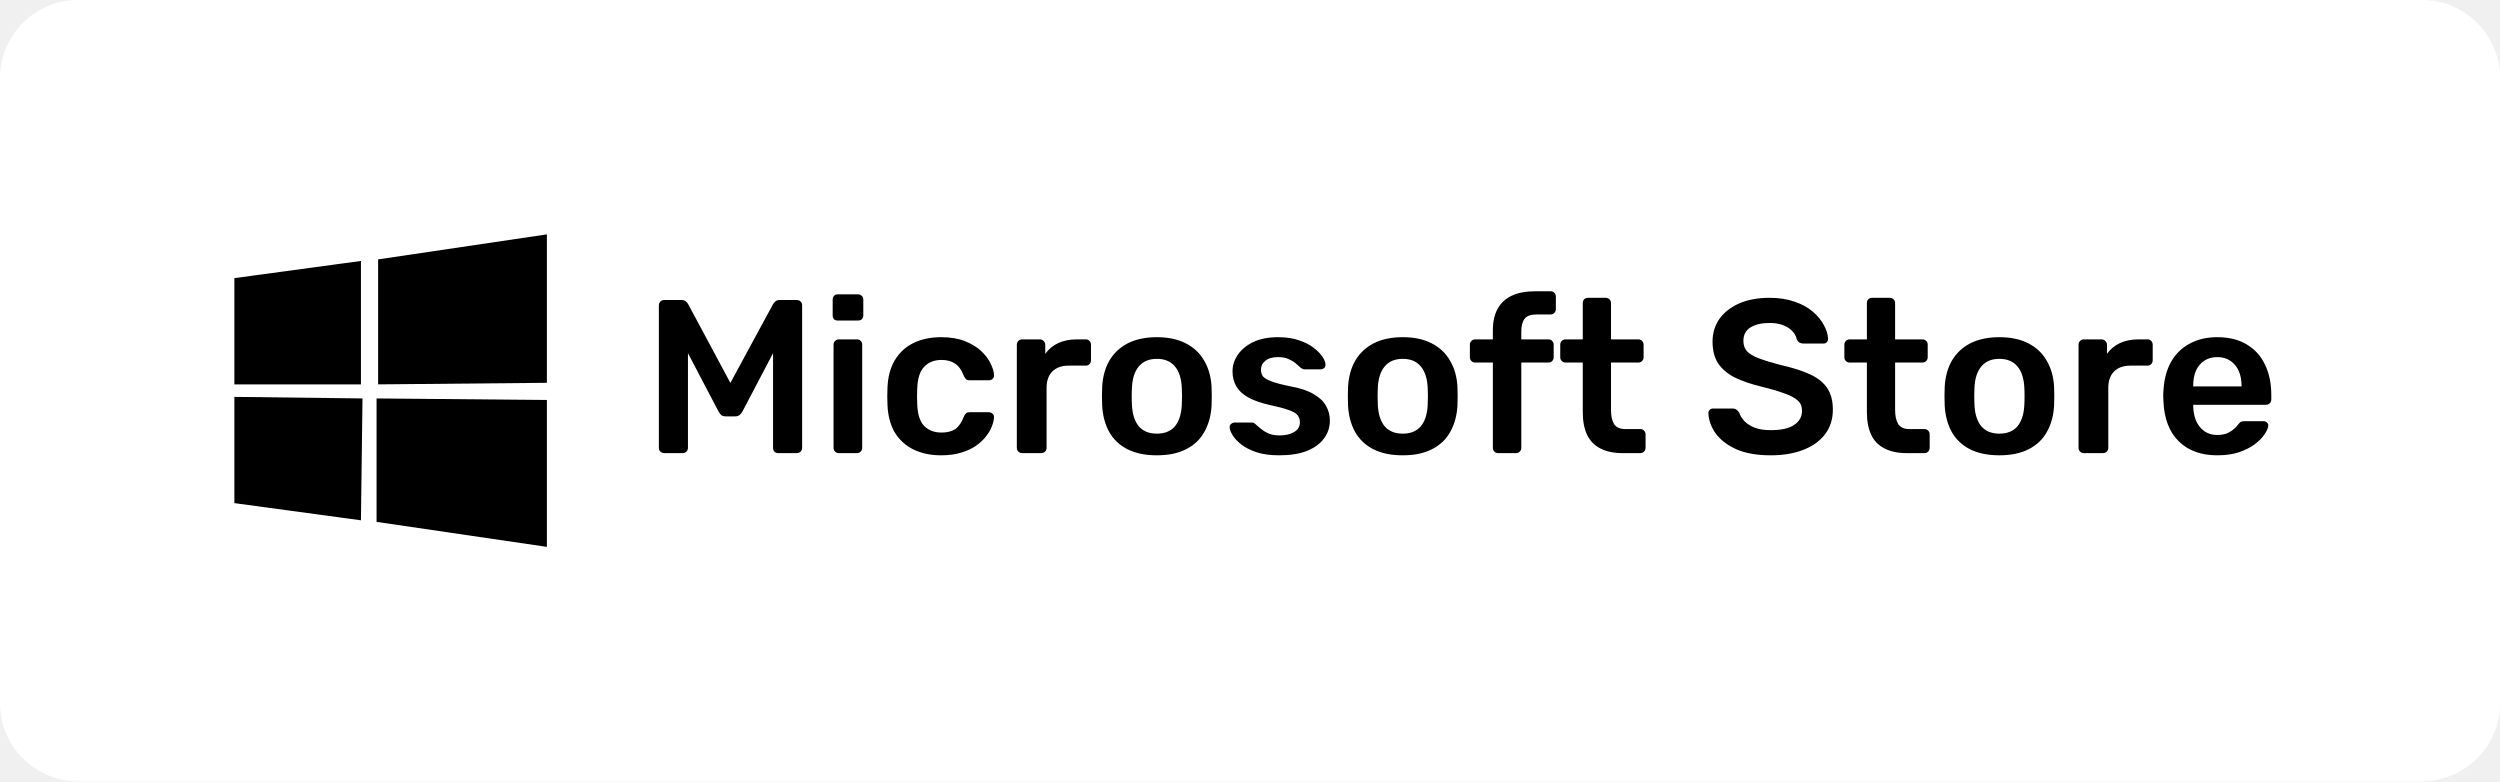
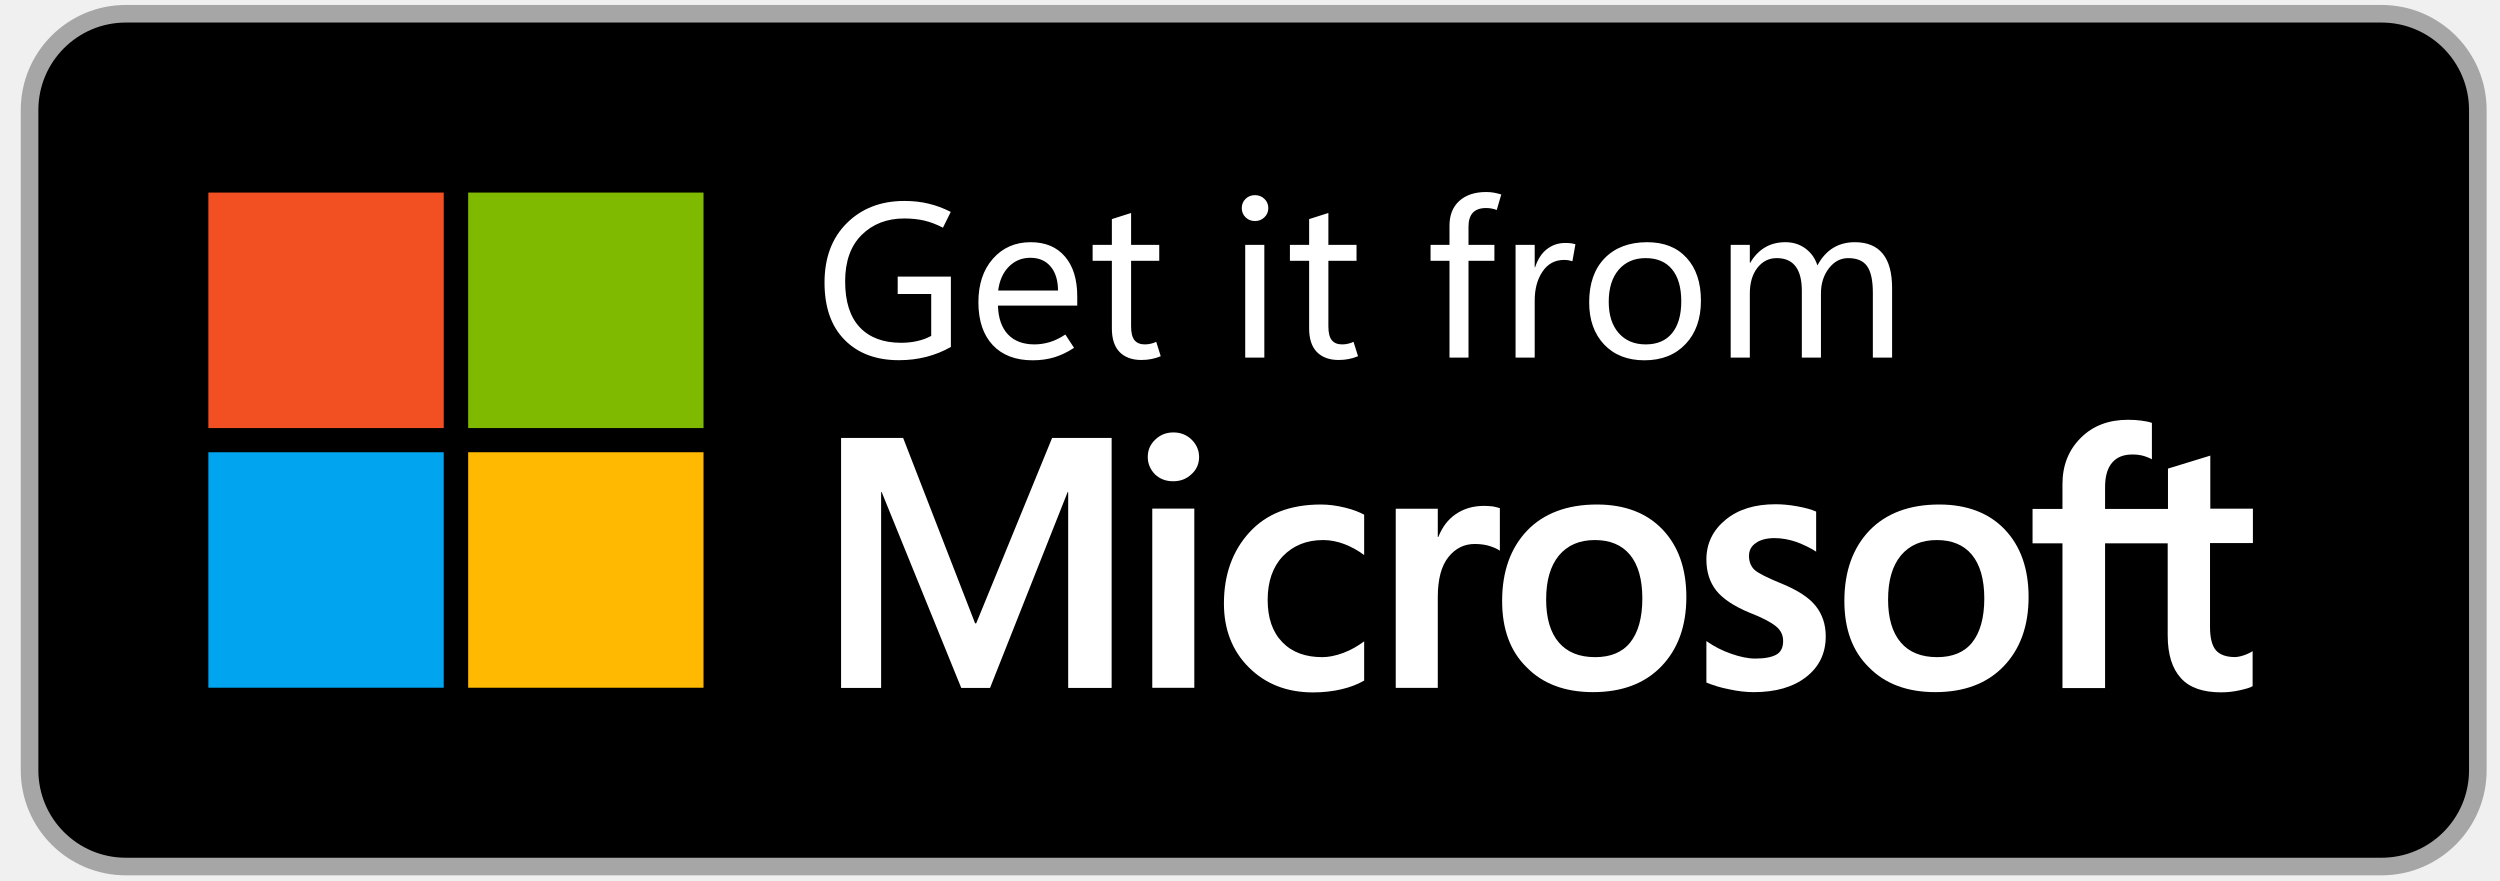
- <svg xmlns="http://www.w3.org/2000/svg" width="160" height="50" viewBox="0 0 160 50" fill="none">
-   <rect width="160" height="50" rx="5" fill="white" />
-   <path d="M42.517 29C42.414 29 42.331 28.967 42.265 28.902C42.2 28.837 42.167 28.757 42.167 28.664V19.55C42.167 19.447 42.2 19.363 42.265 19.298C42.331 19.233 42.414 19.2 42.517 19.2H43.623C43.754 19.2 43.852 19.237 43.917 19.312C43.983 19.377 44.025 19.429 44.043 19.466L46.745 24.506L49.475 19.466C49.494 19.429 49.536 19.377 49.601 19.312C49.666 19.237 49.764 19.2 49.895 19.2H50.987C51.09 19.2 51.174 19.233 51.239 19.298C51.304 19.363 51.337 19.447 51.337 19.55V28.664C51.337 28.757 51.304 28.837 51.239 28.902C51.174 28.967 51.09 29 50.987 29H49.811C49.709 29 49.624 28.967 49.559 28.902C49.503 28.837 49.475 28.757 49.475 28.664V22.602L47.515 26.34C47.468 26.424 47.408 26.499 47.333 26.564C47.258 26.62 47.16 26.648 47.039 26.648H46.465C46.334 26.648 46.232 26.62 46.157 26.564C46.092 26.499 46.036 26.424 45.989 26.34L44.029 22.602V28.664C44.029 28.757 43.996 28.837 43.931 28.902C43.866 28.967 43.786 29 43.693 29H42.517ZM53.683 29C53.59 29 53.51 28.967 53.445 28.902C53.38 28.837 53.347 28.757 53.347 28.664V22.056C53.347 21.963 53.38 21.883 53.445 21.818C53.51 21.753 53.59 21.72 53.683 21.72H54.845C54.947 21.72 55.027 21.753 55.083 21.818C55.148 21.883 55.181 21.963 55.181 22.056V28.664C55.181 28.757 55.148 28.837 55.083 28.902C55.027 28.967 54.947 29 54.845 29H53.683ZM53.627 20.516C53.524 20.516 53.44 20.488 53.375 20.432C53.319 20.367 53.291 20.283 53.291 20.18V19.172C53.291 19.079 53.319 18.999 53.375 18.934C53.44 18.869 53.524 18.836 53.627 18.836H54.901C55.004 18.836 55.087 18.869 55.153 18.934C55.218 18.999 55.251 19.079 55.251 19.172V20.18C55.251 20.283 55.218 20.367 55.153 20.432C55.087 20.488 55.004 20.516 54.901 20.516H53.627ZM60.229 29.14C59.557 29.14 58.965 29.014 58.451 28.762C57.947 28.51 57.551 28.146 57.261 27.67C56.981 27.185 56.827 26.601 56.799 25.92C56.79 25.78 56.785 25.598 56.785 25.374C56.785 25.141 56.79 24.949 56.799 24.8C56.827 24.119 56.981 23.54 57.261 23.064C57.551 22.579 57.947 22.21 58.451 21.958C58.965 21.706 59.557 21.58 60.229 21.58C60.827 21.58 61.335 21.664 61.755 21.832C62.175 22 62.521 22.21 62.791 22.462C63.062 22.714 63.263 22.98 63.393 23.26C63.533 23.531 63.608 23.778 63.617 24.002C63.627 24.105 63.594 24.189 63.519 24.254C63.454 24.31 63.375 24.338 63.281 24.338H62.049C61.956 24.338 61.881 24.315 61.825 24.268C61.779 24.221 61.732 24.151 61.685 24.058C61.545 23.685 61.359 23.423 61.125 23.274C60.901 23.115 60.612 23.036 60.257 23.036C59.791 23.036 59.417 23.185 59.137 23.484C58.867 23.773 58.722 24.235 58.703 24.87C58.685 25.225 58.685 25.551 58.703 25.85C58.722 26.494 58.867 26.961 59.137 27.25C59.417 27.539 59.791 27.684 60.257 27.684C60.621 27.684 60.915 27.609 61.139 27.46C61.363 27.301 61.545 27.035 61.685 26.662C61.732 26.569 61.779 26.499 61.825 26.452C61.881 26.405 61.956 26.382 62.049 26.382H63.281C63.375 26.382 63.454 26.415 63.519 26.48C63.594 26.536 63.627 26.615 63.617 26.718C63.608 26.886 63.561 27.077 63.477 27.292C63.403 27.497 63.277 27.712 63.099 27.936C62.931 28.151 62.717 28.351 62.455 28.538C62.194 28.715 61.877 28.86 61.503 28.972C61.139 29.084 60.715 29.14 60.229 29.14ZM65.413 29C65.32 29 65.241 28.967 65.175 28.902C65.11 28.837 65.077 28.757 65.077 28.664V22.07C65.077 21.967 65.11 21.883 65.175 21.818C65.241 21.753 65.32 21.72 65.413 21.72H66.547C66.641 21.72 66.72 21.753 66.785 21.818C66.86 21.883 66.897 21.967 66.897 22.07V22.644C67.112 22.345 67.387 22.117 67.723 21.958C68.069 21.799 68.465 21.72 68.913 21.72H69.487C69.59 21.72 69.669 21.753 69.725 21.818C69.791 21.883 69.823 21.963 69.823 22.056V23.064C69.823 23.157 69.791 23.237 69.725 23.302C69.669 23.367 69.59 23.4 69.487 23.4H68.395C67.947 23.4 67.597 23.526 67.345 23.778C67.103 24.03 66.981 24.375 66.981 24.814V28.664C66.981 28.757 66.949 28.837 66.883 28.902C66.818 28.967 66.734 29 66.631 29H65.413ZM74.04 29.14C73.293 29.14 72.663 29.009 72.15 28.748C71.645 28.487 71.258 28.118 70.987 27.642C70.726 27.166 70.577 26.611 70.54 25.976C70.53 25.808 70.525 25.603 70.525 25.36C70.525 25.117 70.53 24.912 70.54 24.744C70.577 24.1 70.731 23.545 71.001 23.078C71.281 22.602 71.674 22.233 72.177 21.972C72.691 21.711 73.311 21.58 74.04 21.58C74.767 21.58 75.383 21.711 75.888 21.972C76.401 22.233 76.793 22.602 77.064 23.078C77.344 23.545 77.502 24.1 77.54 24.744C77.549 24.912 77.553 25.117 77.553 25.36C77.553 25.603 77.549 25.808 77.54 25.976C77.502 26.611 77.348 27.166 77.078 27.642C76.816 28.118 76.429 28.487 75.915 28.748C75.412 29.009 74.786 29.14 74.04 29.14ZM74.04 27.754C74.534 27.754 74.917 27.6 75.188 27.292C75.458 26.975 75.608 26.513 75.635 25.906C75.645 25.766 75.65 25.584 75.65 25.36C75.65 25.136 75.645 24.954 75.635 24.814C75.608 24.217 75.458 23.759 75.188 23.442C74.917 23.125 74.534 22.966 74.04 22.966C73.545 22.966 73.162 23.125 72.891 23.442C72.621 23.759 72.472 24.217 72.444 24.814C72.434 24.954 72.43 25.136 72.43 25.36C72.43 25.584 72.434 25.766 72.444 25.906C72.472 26.513 72.621 26.975 72.891 27.292C73.162 27.6 73.545 27.754 74.04 27.754ZM81.863 29.14C81.303 29.14 80.822 29.075 80.421 28.944C80.029 28.813 79.707 28.65 79.455 28.454C79.203 28.258 79.016 28.062 78.895 27.866C78.773 27.67 78.708 27.507 78.699 27.376C78.689 27.273 78.717 27.194 78.783 27.138C78.857 27.073 78.937 27.04 79.021 27.04H80.127C80.164 27.04 80.197 27.045 80.225 27.054C80.253 27.063 80.29 27.091 80.337 27.138C80.458 27.241 80.584 27.348 80.715 27.46C80.855 27.572 81.018 27.67 81.205 27.754C81.391 27.829 81.625 27.866 81.905 27.866C82.269 27.866 82.572 27.796 82.815 27.656C83.067 27.507 83.193 27.297 83.193 27.026C83.193 26.83 83.137 26.671 83.025 26.55C82.922 26.429 82.726 26.321 82.437 26.228C82.147 26.125 81.737 26.018 81.205 25.906C80.682 25.785 80.248 25.631 79.903 25.444C79.557 25.257 79.301 25.024 79.133 24.744C78.965 24.464 78.881 24.137 78.881 23.764C78.881 23.4 78.988 23.055 79.203 22.728C79.427 22.392 79.753 22.117 80.183 21.902C80.621 21.687 81.163 21.58 81.807 21.58C82.311 21.58 82.749 21.645 83.123 21.776C83.496 21.897 83.804 22.051 84.047 22.238C84.299 22.425 84.49 22.616 84.621 22.812C84.751 22.999 84.821 23.162 84.831 23.302C84.84 23.405 84.812 23.489 84.747 23.554C84.681 23.61 84.607 23.638 84.523 23.638H83.487C83.44 23.638 83.398 23.629 83.361 23.61C83.323 23.591 83.286 23.568 83.249 23.54C83.146 23.447 83.034 23.349 82.913 23.246C82.791 23.143 82.642 23.055 82.465 22.98C82.297 22.896 82.073 22.854 81.793 22.854C81.438 22.854 81.167 22.933 80.981 23.092C80.794 23.241 80.701 23.433 80.701 23.666C80.701 23.825 80.743 23.965 80.827 24.086C80.92 24.198 81.102 24.305 81.373 24.408C81.643 24.511 82.054 24.618 82.605 24.73C83.23 24.842 83.725 25.01 84.089 25.234C84.462 25.449 84.723 25.701 84.873 25.99C85.031 26.27 85.111 26.583 85.111 26.928C85.111 27.348 84.985 27.726 84.733 28.062C84.49 28.398 84.126 28.664 83.641 28.86C83.165 29.047 82.572 29.14 81.863 29.14ZM89.776 29.14C89.029 29.14 88.399 29.009 87.886 28.748C87.382 28.487 86.995 28.118 86.724 27.642C86.463 27.166 86.313 26.611 86.276 25.976C86.266 25.808 86.262 25.603 86.262 25.36C86.262 25.117 86.266 24.912 86.276 24.744C86.313 24.1 86.467 23.545 86.738 23.078C87.018 22.602 87.41 22.233 87.914 21.972C88.427 21.711 89.048 21.58 89.776 21.58C90.504 21.58 91.12 21.711 91.624 21.972C92.137 22.233 92.529 22.602 92.8 23.078C93.08 23.545 93.239 24.1 93.276 24.744C93.285 24.912 93.29 25.117 93.29 25.36C93.29 25.603 93.285 25.808 93.276 25.976C93.239 26.611 93.085 27.166 92.814 27.642C92.552 28.118 92.165 28.487 91.652 28.748C91.148 29.009 90.522 29.14 89.776 29.14ZM89.776 27.754C90.27 27.754 90.653 27.6 90.924 27.292C91.195 26.975 91.344 26.513 91.372 25.906C91.381 25.766 91.386 25.584 91.386 25.36C91.386 25.136 91.381 24.954 91.372 24.814C91.344 24.217 91.195 23.759 90.924 23.442C90.653 23.125 90.27 22.966 89.776 22.966C89.281 22.966 88.898 23.125 88.628 23.442C88.357 23.759 88.208 24.217 88.18 24.814C88.171 24.954 88.166 25.136 88.166 25.36C88.166 25.584 88.171 25.766 88.18 25.906C88.208 26.513 88.357 26.975 88.628 27.292C88.898 27.6 89.281 27.754 89.776 27.754ZM95.879 29C95.786 29 95.706 28.967 95.641 28.902C95.576 28.837 95.543 28.757 95.543 28.664V23.204H94.409C94.316 23.204 94.236 23.171 94.171 23.106C94.106 23.041 94.073 22.961 94.073 22.868V22.056C94.073 21.963 94.106 21.883 94.171 21.818C94.236 21.753 94.316 21.72 94.409 21.72H95.543V21.146C95.543 20.586 95.646 20.124 95.851 19.76C96.056 19.387 96.36 19.107 96.761 18.92C97.162 18.733 97.671 18.64 98.287 18.64H99.239C99.342 18.64 99.421 18.673 99.477 18.738C99.542 18.803 99.575 18.883 99.575 18.976V19.788C99.575 19.881 99.542 19.961 99.477 20.026C99.421 20.091 99.342 20.124 99.239 20.124H98.343C97.97 20.124 97.713 20.217 97.573 20.404C97.433 20.591 97.363 20.861 97.363 21.216V21.72H99.099C99.202 21.72 99.281 21.753 99.337 21.818C99.402 21.883 99.435 21.963 99.435 22.056V22.868C99.435 22.961 99.402 23.041 99.337 23.106C99.281 23.171 99.202 23.204 99.099 23.204H97.363V28.664C97.363 28.757 97.33 28.837 97.265 28.902C97.2 28.967 97.12 29 97.027 29H95.879ZM103.846 29C103.286 29 102.815 28.902 102.432 28.706C102.049 28.51 101.765 28.221 101.578 27.838C101.391 27.446 101.298 26.961 101.298 26.382V23.204H100.192C100.099 23.204 100.019 23.171 99.954 23.106C99.888 23.041 99.856 22.961 99.856 22.868V22.056C99.856 21.963 99.888 21.883 99.954 21.818C100.019 21.753 100.099 21.72 100.192 21.72H101.298V19.396C101.298 19.303 101.326 19.223 101.382 19.158C101.447 19.093 101.531 19.06 101.634 19.06H102.768C102.861 19.06 102.941 19.093 103.006 19.158C103.071 19.223 103.104 19.303 103.104 19.396V21.72H104.854C104.947 21.72 105.027 21.753 105.092 21.818C105.157 21.883 105.19 21.963 105.19 22.056V22.868C105.19 22.961 105.157 23.041 105.092 23.106C105.027 23.171 104.947 23.204 104.854 23.204H103.104V26.242C103.104 26.625 103.169 26.923 103.3 27.138C103.44 27.353 103.678 27.46 104.014 27.46H104.98C105.073 27.46 105.153 27.493 105.218 27.558C105.283 27.623 105.316 27.703 105.316 27.796V28.664C105.316 28.757 105.283 28.837 105.218 28.902C105.153 28.967 105.073 29 104.98 29H103.846ZM113.327 29.14C112.459 29.14 111.731 29.014 111.143 28.762C110.564 28.501 110.121 28.165 109.813 27.754C109.514 27.334 109.356 26.895 109.337 26.438C109.337 26.354 109.365 26.284 109.421 26.228C109.477 26.172 109.547 26.144 109.631 26.144H110.877C110.998 26.144 111.087 26.172 111.143 26.228C111.208 26.275 111.264 26.335 111.311 26.41C111.367 26.587 111.474 26.765 111.633 26.942C111.792 27.11 112.006 27.25 112.277 27.362C112.557 27.474 112.907 27.53 113.327 27.53C113.999 27.53 114.498 27.418 114.825 27.194C115.161 26.97 115.329 26.667 115.329 26.284C115.329 26.013 115.24 25.799 115.063 25.64C114.886 25.472 114.61 25.323 114.237 25.192C113.873 25.052 113.388 24.907 112.781 24.758C112.081 24.59 111.493 24.389 111.017 24.156C110.55 23.913 110.196 23.61 109.953 23.246C109.72 22.882 109.603 22.42 109.603 21.86C109.603 21.319 109.748 20.838 110.037 20.418C110.336 19.998 110.756 19.667 111.297 19.424C111.848 19.181 112.501 19.06 113.257 19.06C113.864 19.06 114.4 19.144 114.867 19.312C115.334 19.471 115.721 19.685 116.029 19.956C116.337 20.217 116.57 20.502 116.729 20.81C116.897 21.109 116.986 21.403 116.995 21.692C116.995 21.767 116.967 21.837 116.911 21.902C116.864 21.958 116.794 21.986 116.701 21.986H115.399C115.324 21.986 115.25 21.967 115.175 21.93C115.1 21.893 115.04 21.823 114.993 21.72C114.937 21.431 114.755 21.183 114.447 20.978C114.139 20.773 113.742 20.67 113.257 20.67C112.753 20.67 112.347 20.763 112.039 20.95C111.731 21.137 111.577 21.426 111.577 21.818C111.577 22.079 111.652 22.299 111.801 22.476C111.96 22.644 112.207 22.793 112.543 22.924C112.888 23.055 113.341 23.195 113.901 23.344C114.694 23.521 115.343 23.727 115.847 23.96C116.351 24.193 116.72 24.492 116.953 24.856C117.186 25.211 117.303 25.663 117.303 26.214C117.303 26.83 117.135 27.357 116.799 27.796C116.472 28.225 116.01 28.557 115.413 28.79C114.816 29.023 114.12 29.14 113.327 29.14ZM122.029 29C121.469 29 120.998 28.902 120.615 28.706C120.233 28.51 119.948 28.221 119.761 27.838C119.575 27.446 119.481 26.961 119.481 26.382V23.204H118.375C118.282 23.204 118.203 23.171 118.137 23.106C118.072 23.041 118.039 22.961 118.039 22.868V22.056C118.039 21.963 118.072 21.883 118.137 21.818C118.203 21.753 118.282 21.72 118.375 21.72H119.481V19.396C119.481 19.303 119.509 19.223 119.565 19.158C119.631 19.093 119.715 19.06 119.817 19.06H120.951C121.045 19.06 121.124 19.093 121.189 19.158C121.255 19.223 121.287 19.303 121.287 19.396V21.72H123.037C123.131 21.72 123.21 21.753 123.275 21.818C123.341 21.883 123.373 21.963 123.373 22.056V22.868C123.373 22.961 123.341 23.041 123.275 23.106C123.21 23.171 123.131 23.204 123.037 23.204H121.287V26.242C121.287 26.625 121.353 26.923 121.483 27.138C121.623 27.353 121.861 27.46 122.197 27.46H123.163C123.257 27.46 123.336 27.493 123.401 27.558C123.467 27.623 123.499 27.703 123.499 27.796V28.664C123.499 28.757 123.467 28.837 123.401 28.902C123.336 28.967 123.257 29 123.163 29H122.029ZM127.961 29.14C127.215 29.14 126.585 29.009 126.071 28.748C125.567 28.487 125.18 28.118 124.909 27.642C124.648 27.166 124.499 26.611 124.461 25.976C124.452 25.808 124.447 25.603 124.447 25.36C124.447 25.117 124.452 24.912 124.461 24.744C124.499 24.1 124.653 23.545 124.923 23.078C125.203 22.602 125.595 22.233 126.099 21.972C126.613 21.711 127.233 21.58 127.961 21.58C128.689 21.58 129.305 21.711 129.809 21.972C130.323 22.233 130.715 22.602 130.985 23.078C131.265 23.545 131.424 24.1 131.461 24.744C131.471 24.912 131.475 25.117 131.475 25.36C131.475 25.603 131.471 25.808 131.461 25.976C131.424 26.611 131.27 27.166 130.999 27.642C130.738 28.118 130.351 28.487 129.837 28.748C129.333 29.009 128.708 29.14 127.961 29.14ZM127.961 27.754C128.456 27.754 128.839 27.6 129.109 27.292C129.38 26.975 129.529 26.513 129.557 25.906C129.567 25.766 129.571 25.584 129.571 25.36C129.571 25.136 129.567 24.954 129.557 24.814C129.529 24.217 129.38 23.759 129.109 23.442C128.839 23.125 128.456 22.966 127.961 22.966C127.467 22.966 127.084 23.125 126.813 23.442C126.543 23.759 126.393 24.217 126.365 24.814C126.356 24.954 126.351 25.136 126.351 25.36C126.351 25.584 126.356 25.766 126.365 25.906C126.393 26.513 126.543 26.975 126.813 27.292C127.084 27.6 127.467 27.754 127.961 27.754ZM133.363 29C133.269 29 133.19 28.967 133.125 28.902C133.059 28.837 133.027 28.757 133.027 28.664V22.07C133.027 21.967 133.059 21.883 133.125 21.818C133.19 21.753 133.269 21.72 133.363 21.72H134.497C134.59 21.72 134.669 21.753 134.735 21.818C134.809 21.883 134.847 21.967 134.847 22.07V22.644C135.061 22.345 135.337 22.117 135.673 21.958C136.018 21.799 136.415 21.72 136.863 21.72H137.437C137.539 21.72 137.619 21.753 137.675 21.818C137.74 21.883 137.773 21.963 137.773 22.056V23.064C137.773 23.157 137.74 23.237 137.675 23.302C137.619 23.367 137.539 23.4 137.437 23.4H136.345C135.897 23.4 135.547 23.526 135.295 23.778C135.052 24.03 134.931 24.375 134.931 24.814V28.664C134.931 28.757 134.898 28.837 134.833 28.902C134.767 28.967 134.683 29 134.581 29H133.363ZM141.905 29.14C140.869 29.14 140.047 28.841 139.441 28.244C138.834 27.647 138.507 26.797 138.461 25.696C138.451 25.603 138.447 25.486 138.447 25.346C138.447 25.197 138.451 25.08 138.461 24.996C138.498 24.296 138.657 23.689 138.937 23.176C139.226 22.663 139.623 22.271 140.127 22C140.631 21.72 141.223 21.58 141.905 21.58C142.661 21.58 143.295 21.739 143.809 22.056C144.322 22.364 144.709 22.798 144.971 23.358C145.232 23.909 145.363 24.548 145.363 25.276V25.57C145.363 25.663 145.33 25.743 145.265 25.808C145.199 25.873 145.115 25.906 145.013 25.906H140.365C140.365 25.906 140.365 25.92 140.365 25.948C140.365 25.976 140.365 25.999 140.365 26.018C140.374 26.345 140.435 26.648 140.547 26.928C140.668 27.199 140.841 27.418 141.065 27.586C141.298 27.754 141.573 27.838 141.891 27.838C142.152 27.838 142.371 27.801 142.549 27.726C142.726 27.642 142.871 27.549 142.983 27.446C143.095 27.343 143.174 27.259 143.221 27.194C143.305 27.082 143.37 27.017 143.417 26.998C143.473 26.97 143.552 26.956 143.655 26.956H144.859C144.952 26.956 145.027 26.984 145.083 27.04C145.148 27.096 145.176 27.166 145.167 27.25C145.157 27.399 145.078 27.581 144.929 27.796C144.789 28.011 144.583 28.221 144.313 28.426C144.042 28.631 143.701 28.804 143.291 28.944C142.889 29.075 142.427 29.14 141.905 29.14ZM140.365 24.73H143.459V24.688C143.459 24.324 143.398 24.007 143.277 23.736C143.155 23.465 142.978 23.251 142.745 23.092C142.511 22.933 142.231 22.854 141.905 22.854C141.578 22.854 141.298 22.933 141.065 23.092C140.831 23.251 140.654 23.465 140.533 23.736C140.421 24.007 140.365 24.324 140.365 24.688V24.73Z" fill="black" />
-   <path d="M35 15L24.2 16.6V24.6L35 24.5V15ZM23.2 25.5L15 25.4V32.2L23.1 33.3L23.2 25.5ZM15 17.8V24.6H23.1V16.7L15 17.8ZM24.1 25.5V33.4L35 35V25.6L24.1 25.5Z" fill="black" />
+ <svg xmlns="http://www.w3.org/2000/svg" width="142" height="50" viewBox="0 0 142 50" fill="none">
+   <g clip-path="url(#clip0_200_91)">
+     <path d="M135.272 0.781H7.147C4.127 0.781 1.679 3.23 1.679 6.25V43.75C1.679 46.77 4.127 49.219 7.147 49.219H135.272C138.293 49.219 140.741 46.77 140.741 43.75V6.25C140.741 3.23 138.293 0.781 135.272 0.781Z" fill="black" />
+     <path d="M25.204 10.938H11.835V24.314H25.204V10.938Z" fill="#F25022" />
+     <path d="M39.96 10.938H26.592V24.314H39.96V10.938Z" fill="#7FBA00" />
+     <path d="M25.204 25.687H11.835V39.063H25.204V25.687Z" fill="#00A4EF" />
+     <path d="M39.96 25.687H26.592V39.063H39.96V25.687Z" fill="#FFB900" />
+     <path d="M54.01 19.708C53.571 19.956 53.105 20.144 52.613 20.27C52.12 20.396 51.601 20.459 51.056 20.459C49.762 20.459 48.735 20.075 47.974 19.305C47.213 18.536 46.833 17.452 46.833 16.052C46.833 14.64 47.254 13.515 48.096 12.677C48.942 11.835 50.033 11.414 51.367 11.414C51.864 11.414 52.32 11.464 52.735 11.566C53.154 11.664 53.577 11.82 54.004 12.036L53.559 12.933C53.201 12.746 52.849 12.612 52.503 12.53C52.157 12.449 51.776 12.409 51.361 12.409C50.381 12.409 49.575 12.72 48.944 13.342C48.318 13.965 48.004 14.844 48.004 15.979C48.004 17.131 48.281 18.001 48.835 18.591C49.392 19.177 50.173 19.47 51.178 19.47C51.508 19.47 51.815 19.438 52.1 19.372C52.389 19.308 52.653 19.21 52.893 19.079V16.699H50.989V15.71H54.01V19.708ZM61.188 17.358H56.684C56.704 18.066 56.893 18.612 57.251 18.994C57.609 19.372 58.112 19.562 58.759 19.562C59.04 19.562 59.326 19.519 59.619 19.434C59.916 19.344 60.214 19.2 60.511 19L61.005 19.757C60.635 20.001 60.262 20.18 59.888 20.294C59.514 20.408 59.103 20.465 58.655 20.465C57.687 20.465 56.932 20.178 56.391 19.605C55.849 19.027 55.577 18.221 55.573 17.188C55.569 16.158 55.841 15.33 56.391 14.703C56.944 14.073 57.66 13.757 58.539 13.757C59.377 13.757 60.029 14.03 60.492 14.575C60.956 15.116 61.188 15.871 61.188 16.84V17.358ZM60.096 16.504C60.091 15.914 59.949 15.456 59.668 15.131C59.392 14.805 59.009 14.642 58.521 14.642C58.041 14.642 57.634 14.811 57.3 15.149C56.971 15.483 56.769 15.934 56.696 16.504H60.096ZM65.93 20.233C65.755 20.306 65.581 20.359 65.406 20.392C65.235 20.428 65.041 20.447 64.826 20.447C64.301 20.447 63.89 20.296 63.593 19.995C63.3 19.694 63.154 19.248 63.154 18.658V14.813H62.061V13.91H63.154V12.445L64.246 12.097V13.91H65.845V14.813H64.246V18.543C64.246 18.905 64.311 19.165 64.441 19.324C64.571 19.483 64.767 19.562 65.027 19.562C65.149 19.562 65.267 19.547 65.381 19.519C65.495 19.491 65.593 19.456 65.674 19.415L65.93 20.233ZM71.283 12.555C71.068 12.555 70.889 12.484 70.746 12.341C70.604 12.199 70.532 12.026 70.532 11.822C70.532 11.611 70.604 11.436 70.746 11.298C70.889 11.155 71.068 11.084 71.283 11.084C71.499 11.084 71.678 11.155 71.82 11.298C71.967 11.436 72.04 11.611 72.04 11.822C72.04 12.026 71.967 12.199 71.82 12.341C71.678 12.484 71.499 12.555 71.283 12.555ZM71.814 20.312H70.728V13.91H71.814V20.312ZM77.137 20.233C76.962 20.306 76.787 20.359 76.612 20.392C76.441 20.428 76.248 20.447 76.032 20.447C75.507 20.447 75.096 20.296 74.799 19.995C74.506 19.694 74.359 19.248 74.359 18.658V14.813H73.267V13.91H74.359V12.445L75.452 12.097V13.91H77.051V14.813H75.452V18.543C75.452 18.905 75.517 19.165 75.647 19.324C75.778 19.483 75.973 19.562 76.233 19.562C76.355 19.562 76.473 19.547 76.587 19.519C76.701 19.491 76.799 19.456 76.88 19.415L77.137 20.233ZM85.016 11.926C84.902 11.886 84.799 11.857 84.705 11.841C84.611 11.825 84.514 11.816 84.412 11.816C84.074 11.816 83.822 11.906 83.655 12.085C83.492 12.264 83.411 12.527 83.411 12.872V13.91H84.882V14.813H83.411V20.312H82.331V14.813H81.256V13.91H82.331V12.817C82.331 12.219 82.516 11.751 82.886 11.414C83.26 11.076 83.769 10.907 84.412 10.907C84.575 10.907 84.723 10.919 84.858 10.944C84.992 10.968 85.13 11.003 85.272 11.047L85.016 11.926ZM89.313 14.838C89.232 14.813 89.156 14.795 89.087 14.783C89.018 14.771 88.935 14.764 88.837 14.764C88.32 14.764 87.913 14.984 87.616 15.424C87.319 15.859 87.171 16.41 87.171 17.078V20.312H86.084V13.91H87.171V15.179H87.195C87.342 14.728 87.563 14.386 87.86 14.154C88.162 13.918 88.509 13.8 88.904 13.8C89.03 13.8 89.138 13.806 89.228 13.818C89.321 13.831 89.407 13.849 89.484 13.873L89.313 14.838ZM93.402 20.465C92.446 20.465 91.683 20.166 91.114 19.568C90.548 18.966 90.265 18.168 90.265 17.175C90.265 16.105 90.558 15.269 91.144 14.667C91.73 14.065 92.53 13.761 93.543 13.757C94.503 13.753 95.254 14.048 95.795 14.642C96.34 15.232 96.613 16.044 96.613 17.078C96.613 18.107 96.322 18.929 95.74 19.543C95.158 20.158 94.379 20.465 93.402 20.465ZM93.476 19.562C94.127 19.562 94.625 19.35 94.971 18.927C95.321 18.5 95.496 17.895 95.496 17.114C95.496 16.325 95.321 15.719 94.971 15.295C94.621 14.872 94.123 14.661 93.476 14.661C92.829 14.661 92.316 14.882 91.938 15.326C91.563 15.765 91.376 16.372 91.376 17.145C91.376 17.898 91.565 18.489 91.944 18.921C92.322 19.348 92.833 19.562 93.476 19.562ZM107.471 20.312H106.378V16.632C106.378 15.936 106.271 15.434 106.055 15.124C105.839 14.815 105.479 14.661 104.975 14.661C104.543 14.661 104.177 14.856 103.876 15.247C103.579 15.637 103.43 16.109 103.43 16.663V20.312H102.344V16.516C102.344 15.898 102.224 15.434 101.984 15.124C101.748 14.815 101.392 14.661 100.916 14.661C100.472 14.661 100.106 14.846 99.817 15.216C99.532 15.586 99.39 16.071 99.39 16.669V20.312H98.303V13.91H99.39V14.923H99.414C99.642 14.537 99.923 14.246 100.257 14.05C100.59 13.855 100.975 13.757 101.41 13.757C101.85 13.757 102.23 13.877 102.552 14.117C102.877 14.357 103.103 14.677 103.229 15.076C103.465 14.636 103.76 14.307 104.114 14.087C104.472 13.867 104.885 13.757 105.353 13.757C106.057 13.757 106.586 13.975 106.94 14.41C107.294 14.842 107.471 15.493 107.471 16.364V20.312Z" fill="white" />
+     <path d="M65.193 25.957C65.193 25.556 65.337 25.236 65.625 24.963C65.914 24.691 66.25 24.562 66.651 24.562C67.068 24.562 67.42 24.707 67.693 24.979C67.965 25.252 68.109 25.588 68.109 25.957C68.109 26.341 67.965 26.678 67.677 26.934C67.388 27.207 67.052 27.335 66.635 27.335C66.218 27.335 65.882 27.207 65.593 26.934C65.337 26.662 65.193 26.341 65.193 25.957ZM67.837 39.066H65.449V28.889H67.837V39.066Z" fill="white" />
+     <path d="M75.112 37.326C75.465 37.326 75.865 37.246 76.298 37.086C76.731 36.925 77.115 36.701 77.484 36.429V38.656C77.099 38.881 76.667 39.041 76.186 39.153C75.705 39.265 75.16 39.329 74.583 39.329C73.093 39.329 71.875 38.849 70.929 37.903C69.984 36.958 69.519 35.739 69.519 34.281C69.519 32.647 70 31.3 70.962 30.243C71.923 29.185 73.269 28.656 75.032 28.656C75.481 28.656 75.93 28.72 76.394 28.832C76.859 28.945 77.212 29.089 77.484 29.233V31.525C77.115 31.252 76.731 31.044 76.346 30.9C75.962 30.756 75.561 30.675 75.16 30.675C74.215 30.675 73.462 30.98 72.869 31.589C72.292 32.198 72.003 33.031 72.003 34.073C72.003 35.099 72.276 35.9 72.837 36.477C73.397 37.054 74.151 37.326 75.112 37.326Z" fill="white" />
+     <path d="M84.294 28.734C84.486 28.734 84.663 28.75 84.807 28.766C84.951 28.798 85.095 28.831 85.192 28.863V31.282C85.063 31.186 84.887 31.106 84.647 31.026C84.406 30.946 84.118 30.898 83.765 30.898C83.172 30.898 82.675 31.138 82.275 31.635C81.874 32.132 81.666 32.885 81.666 33.927V39.071H79.278V28.895H81.666V30.497H81.698C81.922 29.936 82.243 29.504 82.692 29.199C83.14 28.895 83.669 28.734 84.294 28.734Z" fill="white" />
+     <path d="M85.321 34.137C85.321 32.454 85.801 31.124 86.747 30.131C87.692 29.153 89.022 28.656 90.705 28.656C92.292 28.656 93.542 29.137 94.439 30.082C95.337 31.028 95.785 32.31 95.785 33.913C95.785 35.563 95.305 36.877 94.359 37.855C93.413 38.833 92.115 39.313 90.481 39.313C88.91 39.313 87.644 38.849 86.731 37.919C85.785 37.006 85.321 35.739 85.321 34.137ZM87.821 34.057C87.821 35.114 88.061 35.932 88.542 36.493C89.022 37.054 89.712 37.326 90.609 37.326C91.474 37.326 92.147 37.054 92.596 36.493C93.045 35.932 93.285 35.099 93.285 33.993C93.285 32.903 93.045 32.07 92.58 31.509C92.115 30.948 91.442 30.675 90.593 30.675C89.712 30.675 89.038 30.964 88.542 31.557C88.061 32.15 87.821 32.967 87.821 34.057Z" fill="white" />
+     <path d="M99.343 31.573C99.343 31.91 99.455 32.182 99.664 32.375C99.888 32.567 100.369 32.807 101.106 33.112C102.068 33.496 102.741 33.929 103.125 34.41C103.51 34.891 103.702 35.468 103.702 36.141C103.702 37.102 103.334 37.871 102.596 38.448C101.859 39.025 100.866 39.314 99.616 39.314C99.199 39.314 98.734 39.266 98.221 39.153C97.709 39.057 97.276 38.913 96.923 38.769V36.413C97.356 36.718 97.821 36.958 98.334 37.134C98.83 37.31 99.295 37.407 99.696 37.407C100.241 37.407 100.641 37.327 100.898 37.182C101.154 37.038 101.282 36.782 101.282 36.413C101.282 36.077 101.154 35.804 100.882 35.58C100.609 35.355 100.112 35.083 99.359 34.794C98.478 34.426 97.853 34.009 97.484 33.544C97.116 33.08 96.923 32.487 96.923 31.782C96.923 30.868 97.292 30.115 98.013 29.522C98.734 28.929 99.68 28.641 100.85 28.641C101.202 28.641 101.603 28.673 102.052 28.753C102.5 28.833 102.869 28.929 103.157 29.057V31.333C102.837 31.125 102.468 30.948 102.052 30.788C101.635 30.644 101.202 30.564 100.801 30.564C100.353 30.564 99.984 30.66 99.744 30.836C99.471 31.012 99.343 31.269 99.343 31.573Z" fill="white" />
+     <path d="M104.76 34.137C104.76 32.454 105.24 31.124 106.186 30.131C107.131 29.153 108.461 28.656 110.144 28.656C111.731 28.656 112.981 29.137 113.878 30.082C114.775 31.028 115.224 32.31 115.224 33.913C115.224 35.563 114.743 36.877 113.798 37.855C112.852 38.833 111.554 39.313 109.92 39.313C108.349 39.313 107.083 38.849 106.17 37.919C105.224 37.006 104.76 35.739 104.76 34.137ZM107.243 34.057C107.243 35.114 107.484 35.932 107.965 36.493C108.445 37.054 109.135 37.326 110.032 37.326C110.897 37.326 111.57 37.054 112.019 36.493C112.468 35.932 112.708 35.099 112.708 33.993C112.708 32.903 112.468 32.07 112.003 31.509C111.538 30.948 110.865 30.675 110.016 30.675C109.135 30.675 108.461 30.964 107.965 31.557C107.484 32.15 107.243 32.967 107.243 34.057Z" fill="white" />
+     <path d="M123.125 30.863V36.087C123.125 37.177 123.382 37.978 123.879 38.523C124.375 39.068 125.144 39.325 126.154 39.325C126.491 39.325 126.843 39.292 127.196 39.212C127.548 39.132 127.805 39.068 127.949 38.972V36.985C127.805 37.081 127.629 37.161 127.436 37.225C127.244 37.289 127.068 37.321 126.939 37.321C126.459 37.321 126.09 37.193 125.866 36.937C125.641 36.68 125.529 36.232 125.529 35.607V30.847H127.965V28.892H125.545V25.879L123.141 26.616V28.908H119.568V27.674C119.568 27.065 119.696 26.6 119.968 26.28C120.241 25.959 120.625 25.815 121.122 25.815C121.379 25.815 121.603 25.847 121.811 25.911C122.004 25.975 122.148 26.039 122.228 26.087V24.02C122.051 23.956 121.859 23.924 121.635 23.892C121.411 23.86 121.154 23.844 120.866 23.844C119.776 23.844 118.879 24.18 118.189 24.869C117.5 25.558 117.148 26.424 117.148 27.498V28.908H115.449V30.863H117.148V39.084H119.568V30.863H123.125Z" fill="white" />
+     <path d="M63.141 24.875V39.074H60.673V27.952H60.641L56.234 39.074H54.599L50.08 27.952H50.048V39.074H47.773V24.875H51.298L55.385 35.404H55.449L59.76 24.875H63.141Z" fill="white" />
+     <path d="M135.272 0.781H7.147C4.127 0.781 1.679 3.23 1.679 6.25V43.75C1.679 46.77 4.127 49.219 7.147 49.219H135.272C138.293 49.219 140.741 46.77 140.741 43.75V6.25C140.741 3.23 138.293 0.781 135.272 0.781Z" stroke="#A6A6A6" />
+   </g>
+   <defs>
+     <clipPath id="clip0_200_91">
+       <rect width="140.625" height="50" fill="white" transform="translate(0.897461)" />
+     </clipPath>
+   </defs>
</svg>
